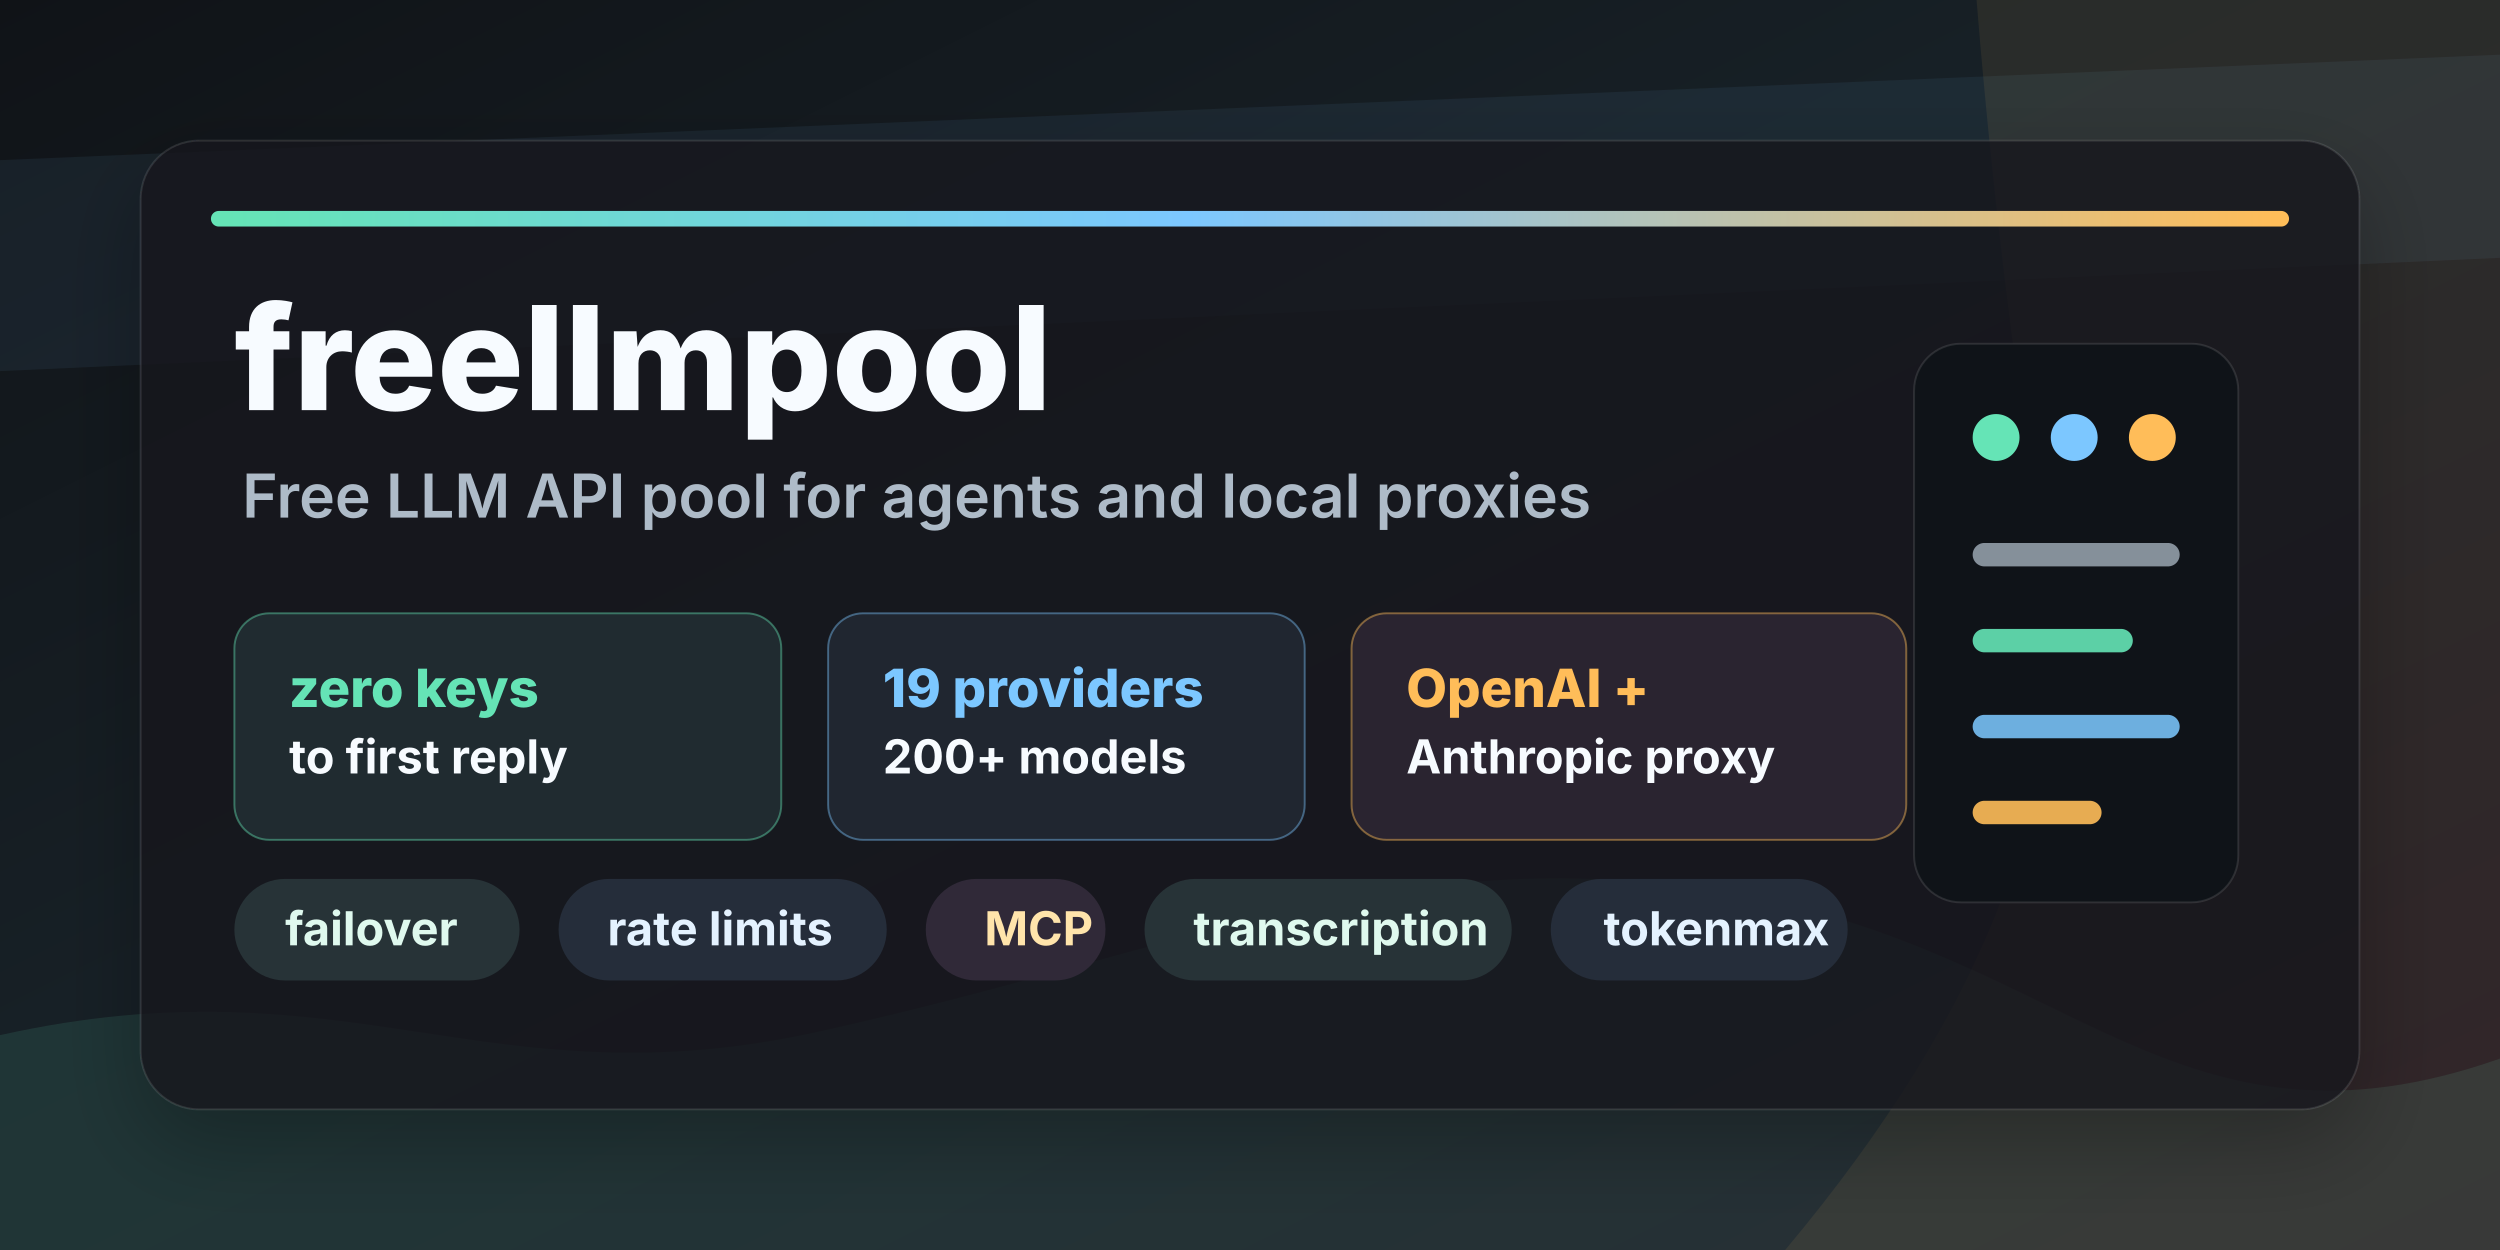
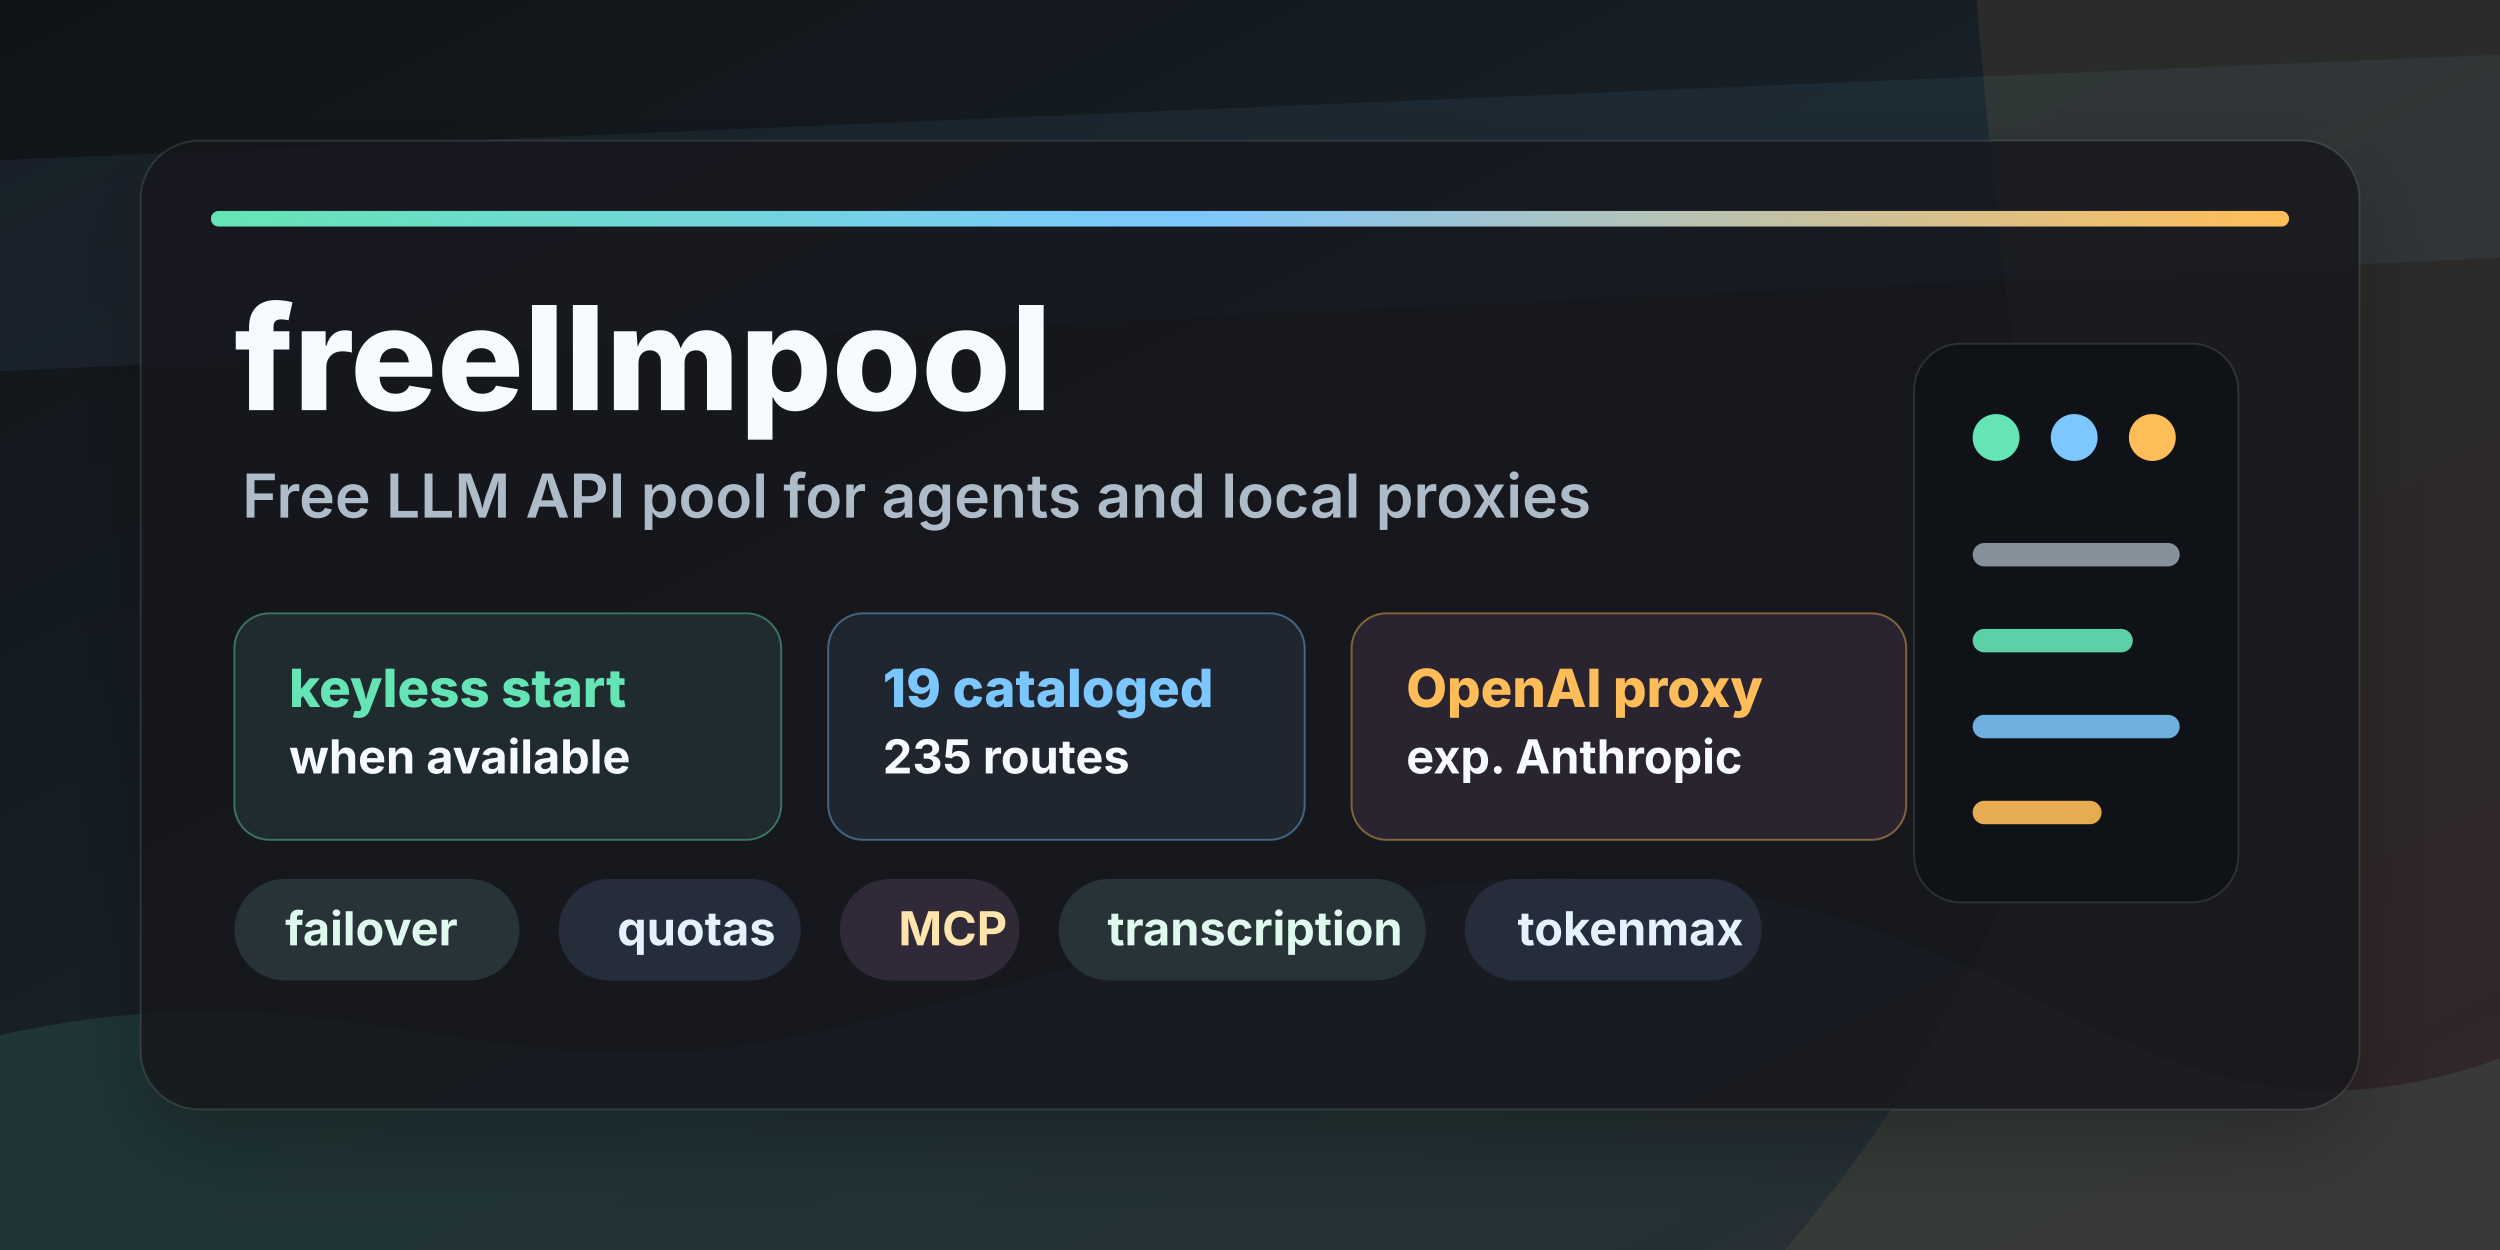
<svg xmlns="http://www.w3.org/2000/svg" width="1280" height="640" viewBox="0 0 1280 640" role="img" aria-labelledby="title desc">
  <defs>
    <linearGradient id="bg" x1="0" y1="0" x2="1" y2="1">
      <stop offset="0" stop-color="#101317" />
      <stop offset="0.42" stop-color="#172026" />
      <stop offset="1" stop-color="#201825" />
    </linearGradient>
    <linearGradient id="accent" x1="0" y1="0" x2="1" y2="0">
      <stop offset="0" stop-color="#65e4b6" />
      <stop offset="0.47" stop-color="#7cc7ff" />
      <stop offset="1" stop-color="#ffbd59" />
    </linearGradient>
    <filter id="softShadow" x="-20%" y="-20%" width="140%" height="140%">
      <feDropShadow dx="0" dy="18" stdDeviation="22" flood-color="#000000" flood-opacity="0.32" />
    </filter>
  </defs>
  <rect width="1280" height="640" fill="url(#bg)" />
  <path d="M0 530 C180 490 250 566 420 528 C610 486 720 428 890 458 C1060 488 1115 600 1280 542 L1280 640 L0 640 Z" fill="#65e4b6" opacity="0.11" />
  <path d="M0 82 L1280 28 L1280 132 L0 190 Z" fill="#7cc7ff" opacity="0.07" />
  <path d="M1012 0 L1280 0 L1280 640 L914 640 C1018 516 1063 399 1046 287 C1035 211 1022 123 1012 0 Z" fill="#ffbd59" opacity="0.08" />
  <g transform="translate(72 72)">
    <rect x="0" y="0" width="1136" height="496" rx="30" fill="#15191f" opacity="0.82" filter="url(#softShadow)" />
    <rect x="0" y="0" width="1136" height="496" rx="30" fill="none" stroke="#ffffff" stroke-opacity="0.11" />
    <rect x="36" y="36" width="1064" height="8" rx="4" fill="url(#accent)" />
    <g transform="translate(48 82)">
      <text x="0" y="56" fill="#f7fbff" font-family="Inter, Segoe UI, Arial, sans-serif" font-size="74" font-weight="800">freellmpool</text>
      <text x="4" y="111" fill="#aebbc8" font-family="Inter, Segoe UI, Arial, sans-serif" font-size="31" font-weight="600">Free LLM API pool for agents and local proxies</text>
      <g transform="translate(0 160)">
        <rect x="0" y="0" width="280" height="116" rx="18" fill="#202b30" stroke="#65e4b6" stroke-opacity="0.42" />
-         <text x="28" y="48" fill="#65e4b6" font-family="Inter, Segoe UI, Arial, sans-serif" font-size="27" font-weight="800">zero keys</text>
-         <text x="28" y="82" fill="#f7fbff" font-family="Inter, Segoe UI, Arial, sans-serif" font-size="24" font-weight="700">to first reply</text>
+         <text x="28" y="48" fill="#65e4b6" font-family="Inter, Segoe UI, Arial, sans-serif" font-size="27" font-weight="800">keyless start</text>
+         <text x="28" y="82" fill="#f7fbff" font-family="Inter, Segoe UI, Arial, sans-serif" font-size="24" font-weight="700">when available</text>
        <rect x="304" y="0" width="244" height="116" rx="18" fill="#202630" stroke="#7cc7ff" stroke-opacity="0.42" />
-         <text x="332" y="48" fill="#7cc7ff" font-family="Inter, Segoe UI, Arial, sans-serif" font-size="27" font-weight="800">19 providers</text>
-         <text x="332" y="82" fill="#f7fbff" font-family="Inter, Segoe UI, Arial, sans-serif" font-size="24" font-weight="700">200+ models</text>
+         <text x="332" y="48" fill="#7cc7ff" font-family="Inter, Segoe UI, Arial, sans-serif" font-size="27" font-weight="800">19 cataloged</text>
+         <text x="332" y="82" fill="#f7fbff" font-family="Inter, Segoe UI, Arial, sans-serif" font-size="24" font-weight="700">235 routes</text>
        <rect x="572" y="0" width="284" height="116" rx="18" fill="#2a2430" stroke="#ffbd59" stroke-opacity="0.44" />
-         <text x="600" y="48" fill="#ffbd59" font-family="Inter, Segoe UI, Arial, sans-serif" font-size="27" font-weight="800">OpenAI +</text>
-         <text x="600" y="82" fill="#f7fbff" font-family="Inter, Segoe UI, Arial, sans-serif" font-size="24" font-weight="700">Anthropic proxy</text>
+         <text x="600" y="48" fill="#ffbd59" font-family="Inter, Segoe UI, Arial, sans-serif" font-size="27" font-weight="800">OpenAI proxy</text>
+         <text x="600" y="82" fill="#f7fbff" font-family="Inter, Segoe UI, Arial, sans-serif" font-size="24" font-weight="700">exp. Anthropic</text>
      </g>
      <g transform="translate(0 330)" font-family="Inter, Segoe UI, Arial, sans-serif" font-size="24" font-weight="700">
        <rect x="0" y="-34" width="146" height="52" rx="26" fill="#273337" />
        <text x="26" y="0" fill="#dff9ee">failover</text>
-         <rect x="166" y="-34" width="168" height="52" rx="26" fill="#252d3a" />
-         <text x="191" y="0" fill="#e4f2ff">rate limits</text>
-         <rect x="354" y="-34" width="92" height="52" rx="26" fill="#302938" />
-         <text x="384" y="0" fill="#ffe4ab">MCP</text>
-         <rect x="466" y="-34" width="188" height="52" rx="26" fill="#273337" />
-         <text x="491" y="0" fill="#dff9ee">transcription</text>
-         <rect x="674" y="-34" width="152" height="52" rx="26" fill="#252d3a" />
-         <text x="701" y="0" fill="#e4f2ff">tokenmax</text>
+         <rect x="166" y="-34" width="124" height="52" rx="26" fill="#252d3a" />
+         <text x="196" y="0" fill="#e4f2ff">quotas</text>
+         <rect x="310" y="-34" width="92" height="52" rx="26" fill="#302938" />
+         <text x="340" y="0" fill="#ffe4ab">MCP</text>
+         <rect x="422" y="-34" width="188" height="52" rx="26" fill="#273337" />
+         <text x="447" y="0" fill="#dff9ee">transcription</text>
+         <rect x="630" y="-34" width="152" height="52" rx="26" fill="#252d3a" />
+         <text x="657" y="0" fill="#e4f2ff">tokenmax</text>
      </g>
    </g>
    <g transform="translate(908 104)">
      <rect x="0" y="0" width="166" height="286" rx="24" fill="#0f1318" stroke="#ffffff" stroke-opacity="0.11" />
      <circle cx="42" cy="48" r="12" fill="#65e4b6" />
      <circle cx="82" cy="48" r="12" fill="#7cc7ff" />
      <circle cx="122" cy="48" r="12" fill="#ffbd59" />
      <path d="M36 108 L130 108" stroke="#aebbc8" stroke-width="12" stroke-linecap="round" opacity="0.74" />
      <path d="M36 152 L106 152" stroke="#65e4b6" stroke-width="12" stroke-linecap="round" opacity="0.9" />
      <path d="M36 196 L130 196" stroke="#7cc7ff" stroke-width="12" stroke-linecap="round" opacity="0.86" />
      <path d="M36 240 L90 240" stroke="#ffbd59" stroke-width="12" stroke-linecap="round" opacity="0.9" />
    </g>
  </g>
</svg>
